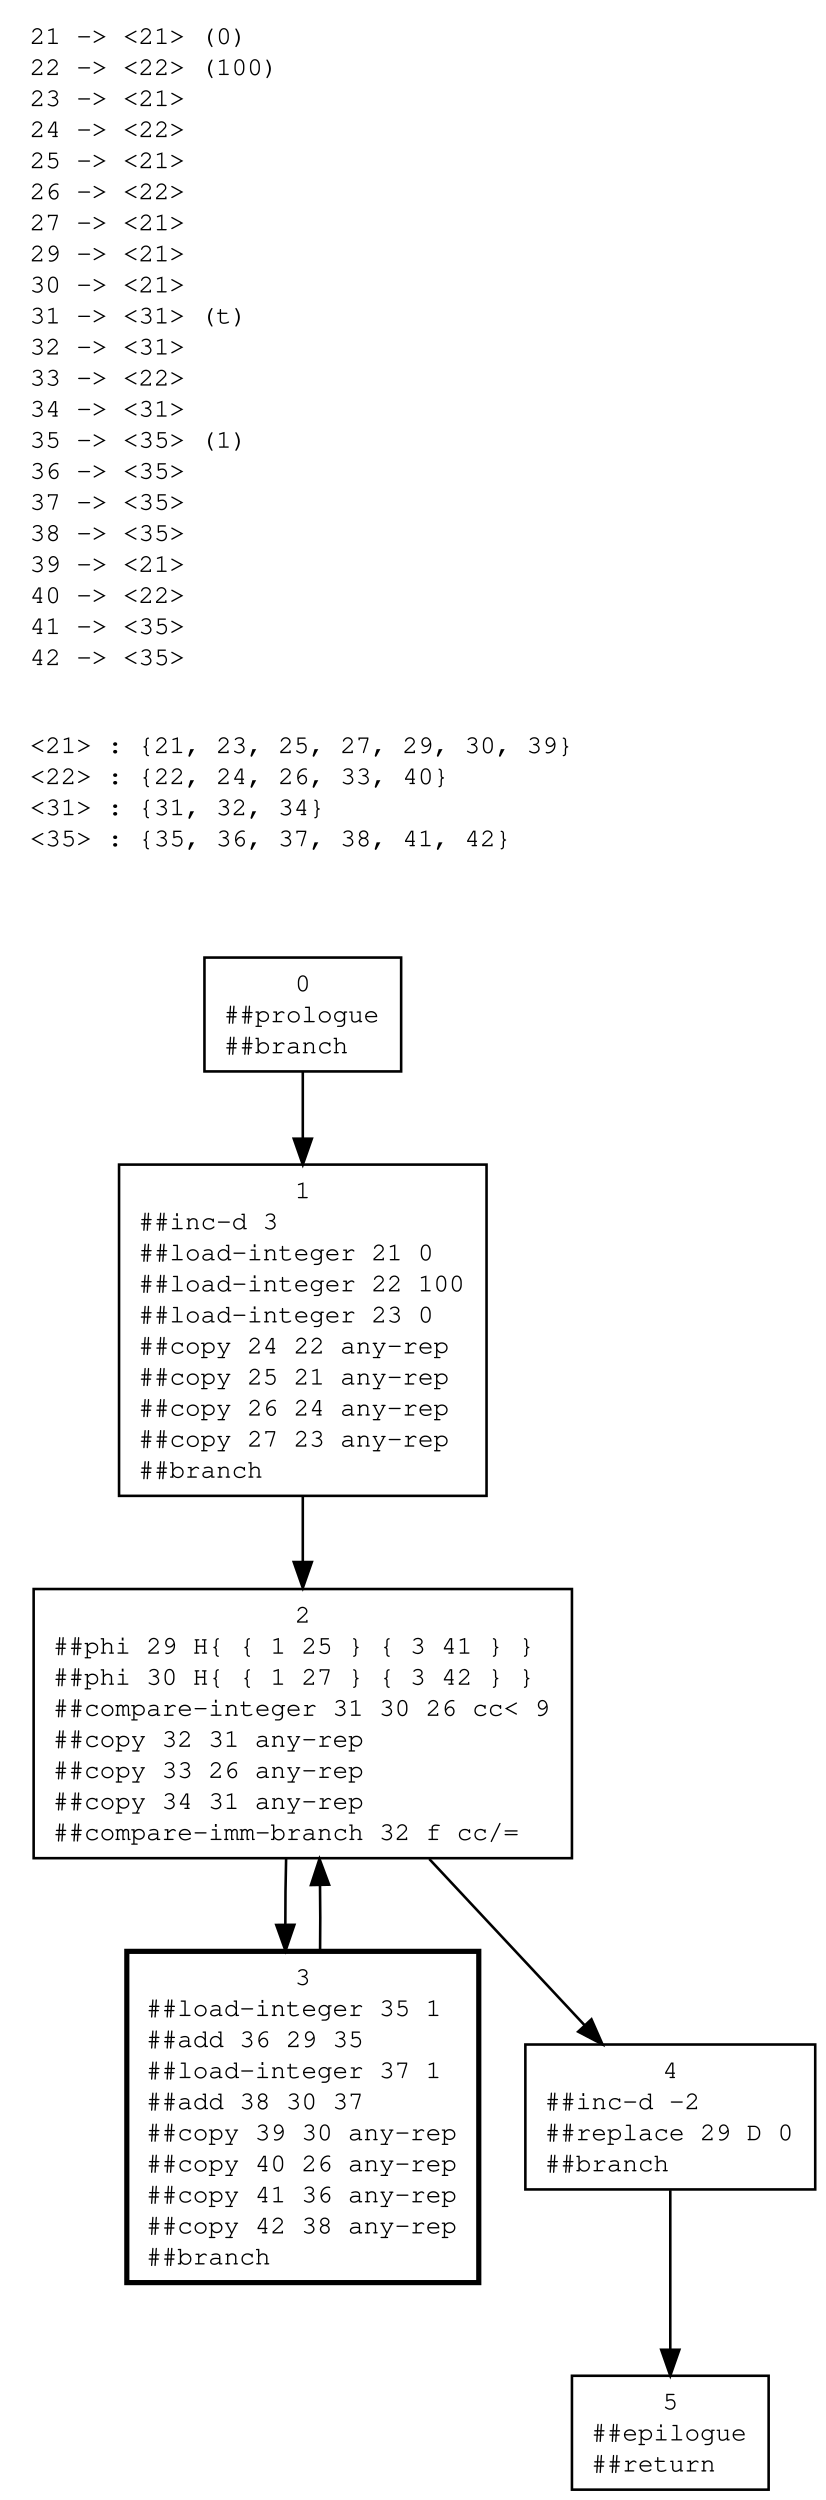
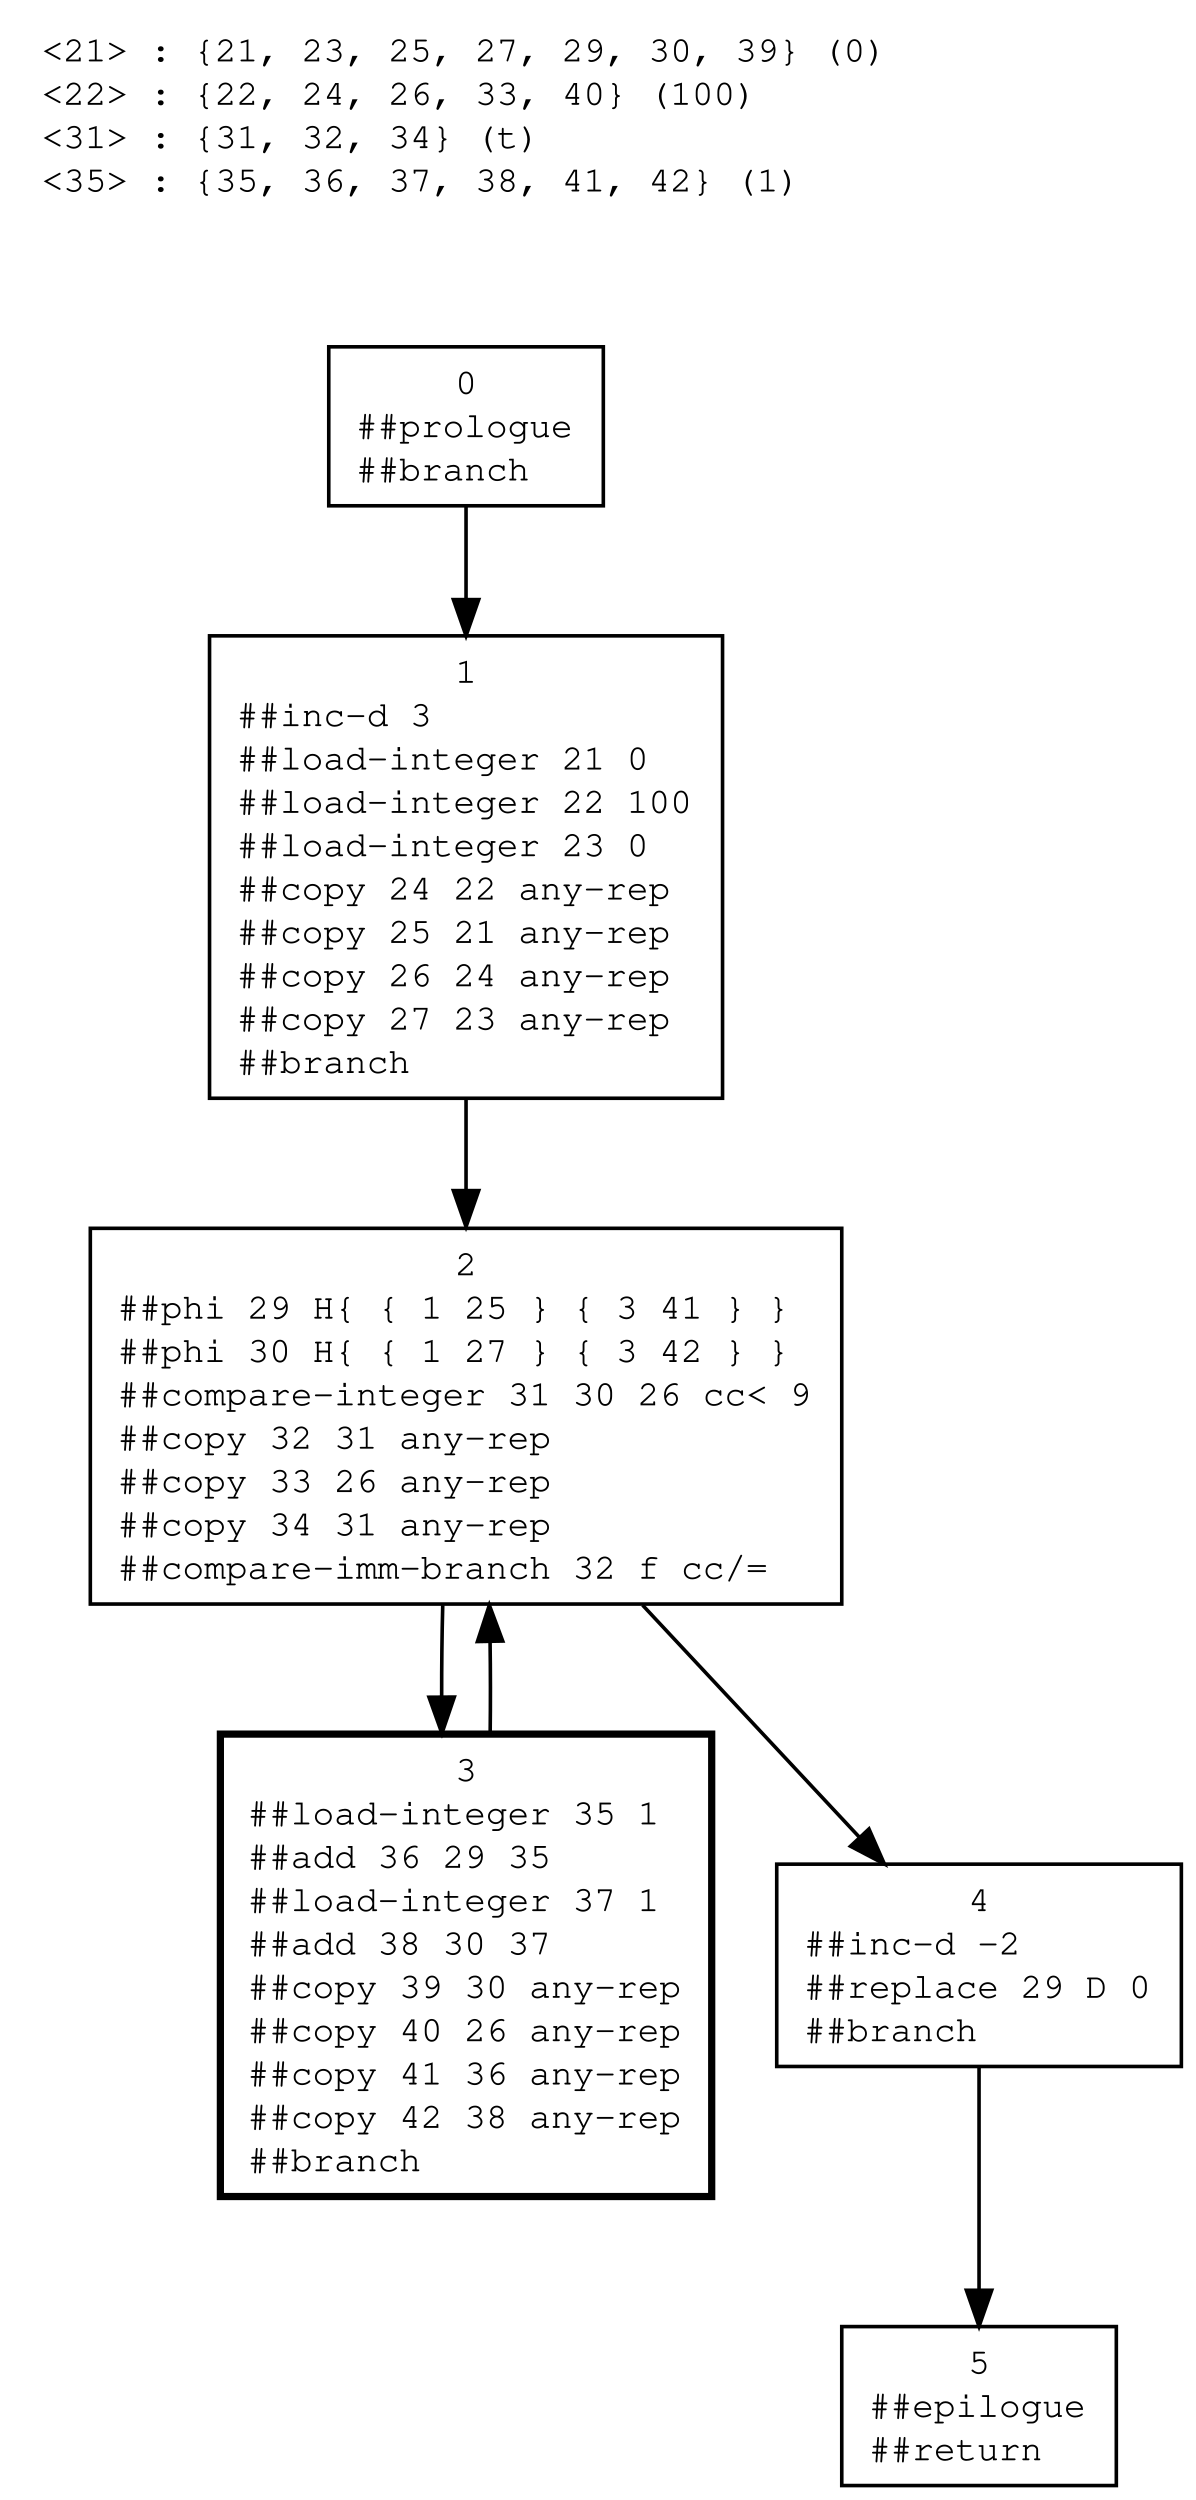
- <svg xmlns="http://www.w3.org/2000/svg" width="319pt" height="966pt" viewBox="0.00 0.00 319.00 966.00">
-   <g id="graph1" class="graph" transform="scale(1 1) rotate(0) translate(4 962)">
-     <polygon fill="white" stroke="white" points="-4,5 -4,-962 316,-962 316,5 -4,5" />
+ <svg xmlns="http://www.w3.org/2000/svg" width="331pt" height="692pt" viewBox="0.00 0.00 331.00 692.00">
+   <g id="graph1" class="graph" transform="scale(1 1) rotate(0) translate(4 688)">
+     <polygon fill="white" stroke="white" points="-4,5 -4,-688 328,-688 328,5 -4,5" />
    <g id="node1" class="node">
-       <polygon fill="none" stroke="black" points="151,-592 75,-592 75,-548 151,-548 151,-592" />
-       <text text-anchor="middle" x="113" y="-579" font-family="Courier,monospace" font-size="10.00">0</text>
-       <text text-anchor="start" x="82.5" y="-567" font-family="Courier,monospace" font-size="10.00">##prologue</text>
-       <text text-anchor="start" x="82.5" y="-555" font-family="Courier,monospace" font-size="10.00">##branch</text>
+       <polygon fill="none" stroke="black" points="163,-592 87,-592 87,-548 163,-548 163,-592" />
+       <text text-anchor="middle" x="125" y="-579" font-family="Courier,monospace" font-size="10.00">0</text>
+       <text text-anchor="start" x="94.5" y="-567" font-family="Courier,monospace" font-size="10.00">##prologue</text>
+       <text text-anchor="start" x="94.5" y="-555" font-family="Courier,monospace" font-size="10.00">##branch</text>
    </g>
    <g id="node2" class="node">
-       <polygon fill="none" stroke="black" points="184,-512 42,-512 42,-384 184,-384 184,-512" />
-       <text text-anchor="middle" x="113" y="-499" font-family="Courier,monospace" font-size="10.00">1</text>
-       <text text-anchor="start" x="49.5" y="-487" font-family="Courier,monospace" font-size="10.00">##inc-d 3</text>
-       <text text-anchor="start" x="49.5" y="-475" font-family="Courier,monospace" font-size="10.00">##load-integer 21 0</text>
-       <text text-anchor="start" x="49.5" y="-463" font-family="Courier,monospace" font-size="10.00">##load-integer 22 100</text>
-       <text text-anchor="start" x="49.5" y="-451" font-family="Courier,monospace" font-size="10.00">##load-integer 23 0</text>
-       <text text-anchor="start" x="49.5" y="-439" font-family="Courier,monospace" font-size="10.00">##copy 24 22 any-rep</text>
-       <text text-anchor="start" x="49.5" y="-427" font-family="Courier,monospace" font-size="10.00">##copy 25 21 any-rep</text>
-       <text text-anchor="start" x="49.5" y="-415" font-family="Courier,monospace" font-size="10.00">##copy 26 24 any-rep</text>
-       <text text-anchor="start" x="49.5" y="-403" font-family="Courier,monospace" font-size="10.00">##copy 27 23 any-rep</text>
-       <text text-anchor="start" x="49.5" y="-391" font-family="Courier,monospace" font-size="10.00">##branch</text>
+       <polygon fill="none" stroke="black" points="196,-512 54,-512 54,-384 196,-384 196,-512" />
+       <text text-anchor="middle" x="125" y="-499" font-family="Courier,monospace" font-size="10.00">1</text>
+       <text text-anchor="start" x="61.5" y="-487" font-family="Courier,monospace" font-size="10.00">##inc-d 3</text>
+       <text text-anchor="start" x="61.5" y="-475" font-family="Courier,monospace" font-size="10.00">##load-integer 21 0</text>
+       <text text-anchor="start" x="61.5" y="-463" font-family="Courier,monospace" font-size="10.00">##load-integer 22 100</text>
+       <text text-anchor="start" x="61.5" y="-451" font-family="Courier,monospace" font-size="10.00">##load-integer 23 0</text>
+       <text text-anchor="start" x="61.5" y="-439" font-family="Courier,monospace" font-size="10.00">##copy 24 22 any-rep</text>
+       <text text-anchor="start" x="61.5" y="-427" font-family="Courier,monospace" font-size="10.00">##copy 25 21 any-rep</text>
+       <text text-anchor="start" x="61.5" y="-415" font-family="Courier,monospace" font-size="10.00">##copy 26 24 any-rep</text>
+       <text text-anchor="start" x="61.5" y="-403" font-family="Courier,monospace" font-size="10.00">##copy 27 23 any-rep</text>
+       <text text-anchor="start" x="61.5" y="-391" font-family="Courier,monospace" font-size="10.00">##branch</text>
    </g>
    <g id="edge1" class="edge">
-       <path fill="none" stroke="black" d="M113,-547.907C113,-540.393 113,-531.528 113,-522.232" />
-       <polygon fill="black" stroke="black" points="116.5,-522.02 113,-512.02 109.5,-522.02 116.5,-522.02" />
+       <path fill="none" stroke="black" d="M125,-547.907C125,-540.393 125,-531.528 125,-522.232" />
+       <polygon fill="black" stroke="black" points="128.5,-522.02 125,-512.02 121.5,-522.02 128.5,-522.02" />
    </g>
    <g id="node3" class="node">
-       <polygon fill="none" stroke="black" points="217,-348 9,-348 9,-244 217,-244 217,-348" />
-       <text text-anchor="middle" x="113" y="-335" font-family="Courier,monospace" font-size="10.00">2</text>
-       <text text-anchor="start" x="16.5" y="-323" font-family="Courier,monospace" font-size="10.00">##phi 29 H{ { 1 25 } { 3 41 } }</text>
-       <text text-anchor="start" x="16.5" y="-311" font-family="Courier,monospace" font-size="10.00">##phi 30 H{ { 1 27 } { 3 42 } }</text>
-       <text text-anchor="start" x="16.5" y="-299" font-family="Courier,monospace" font-size="10.00">##compare-integer 31 30 26 cc&lt; 9</text>
-       <text text-anchor="start" x="16.5" y="-287" font-family="Courier,monospace" font-size="10.00">##copy 32 31 any-rep</text>
-       <text text-anchor="start" x="16.5" y="-275" font-family="Courier,monospace" font-size="10.00">##copy 33 26 any-rep</text>
-       <text text-anchor="start" x="16.5" y="-263" font-family="Courier,monospace" font-size="10.00">##copy 34 31 any-rep</text>
-       <text text-anchor="start" x="16.5" y="-251" font-family="Courier,monospace" font-size="10.00">##compare-imm-branch 32 f cc/=</text>
+       <polygon fill="none" stroke="black" points="229,-348 21,-348 21,-244 229,-244 229,-348" />
+       <text text-anchor="middle" x="125" y="-335" font-family="Courier,monospace" font-size="10.00">2</text>
+       <text text-anchor="start" x="28.5" y="-323" font-family="Courier,monospace" font-size="10.00">##phi 29 H{ { 1 25 } { 3 41 } }</text>
+       <text text-anchor="start" x="28.5" y="-311" font-family="Courier,monospace" font-size="10.00">##phi 30 H{ { 1 27 } { 3 42 } }</text>
+       <text text-anchor="start" x="28.5" y="-299" font-family="Courier,monospace" font-size="10.00">##compare-integer 31 30 26 cc&lt; 9</text>
+       <text text-anchor="start" x="28.5" y="-287" font-family="Courier,monospace" font-size="10.00">##copy 32 31 any-rep</text>
+       <text text-anchor="start" x="28.5" y="-275" font-family="Courier,monospace" font-size="10.00">##copy 33 26 any-rep</text>
+       <text text-anchor="start" x="28.5" y="-263" font-family="Courier,monospace" font-size="10.00">##copy 34 31 any-rep</text>
+       <text text-anchor="start" x="28.5" y="-251" font-family="Courier,monospace" font-size="10.00">##compare-imm-branch 32 f cc/=</text>
    </g>
    <g id="edge2" class="edge">
-       <path fill="none" stroke="black" d="M113,-383.979C113,-375.557 113,-366.935 113,-358.538" />
-       <polygon fill="black" stroke="black" points="116.5,-358.438 113,-348.438 109.5,-358.438 116.5,-358.438" />
+       <path fill="none" stroke="black" d="M125,-383.979C125,-375.557 125,-366.935 125,-358.538" />
+       <polygon fill="black" stroke="black" points="128.5,-358.438 125,-348.438 121.5,-358.438 128.5,-358.438" />
    </g>
    <g id="node4" class="node">
-       <polygon fill="none" stroke="black" stroke-width="2" points="181,-208 45,-208 45,-80 181,-80 181,-208" />
-       <text text-anchor="middle" x="113" y="-195" font-family="Courier,monospace" font-size="10.00">3</text>
-       <text text-anchor="start" x="52.5" y="-183" font-family="Courier,monospace" font-size="10.00">##load-integer 35 1</text>
-       <text text-anchor="start" x="52.5" y="-171" font-family="Courier,monospace" font-size="10.00">##add 36 29 35</text>
-       <text text-anchor="start" x="52.5" y="-159" font-family="Courier,monospace" font-size="10.00">##load-integer 37 1</text>
-       <text text-anchor="start" x="52.5" y="-147" font-family="Courier,monospace" font-size="10.00">##add 38 30 37</text>
-       <text text-anchor="start" x="52.5" y="-135" font-family="Courier,monospace" font-size="10.00">##copy 39 30 any-rep</text>
-       <text text-anchor="start" x="52.5" y="-123" font-family="Courier,monospace" font-size="10.00">##copy 40 26 any-rep</text>
-       <text text-anchor="start" x="52.5" y="-111" font-family="Courier,monospace" font-size="10.00">##copy 41 36 any-rep</text>
-       <text text-anchor="start" x="52.5" y="-99" font-family="Courier,monospace" font-size="10.00">##copy 42 38 any-rep</text>
-       <text text-anchor="start" x="52.5" y="-87" font-family="Courier,monospace" font-size="10.00">##branch</text>
+       <polygon fill="none" stroke="black" stroke-width="2" points="193,-208 57,-208 57,-80 193,-80 193,-208" />
+       <text text-anchor="middle" x="125" y="-195" font-family="Courier,monospace" font-size="10.00">3</text>
+       <text text-anchor="start" x="64.5" y="-183" font-family="Courier,monospace" font-size="10.00">##load-integer 35 1</text>
+       <text text-anchor="start" x="64.5" y="-171" font-family="Courier,monospace" font-size="10.00">##add 36 29 35</text>
+       <text text-anchor="start" x="64.5" y="-159" font-family="Courier,monospace" font-size="10.00">##load-integer 37 1</text>
+       <text text-anchor="start" x="64.5" y="-147" font-family="Courier,monospace" font-size="10.00">##add 38 30 37</text>
+       <text text-anchor="start" x="64.5" y="-135" font-family="Courier,monospace" font-size="10.00">##copy 39 30 any-rep</text>
+       <text text-anchor="start" x="64.5" y="-123" font-family="Courier,monospace" font-size="10.00">##copy 40 26 any-rep</text>
+       <text text-anchor="start" x="64.5" y="-111" font-family="Courier,monospace" font-size="10.00">##copy 41 36 any-rep</text>
+       <text text-anchor="start" x="64.5" y="-99" font-family="Courier,monospace" font-size="10.00">##copy 42 38 any-rep</text>
+       <text text-anchor="start" x="64.5" y="-87" font-family="Courier,monospace" font-size="10.00">##branch</text>
    </g>
    <g id="edge3" class="edge">
-       <path fill="none" stroke="black" d="M106.55,-243.69C106.336,-235.481 106.236,-226.862 106.252,-218.273" />
-       <polygon fill="black" stroke="black" points="109.752,-218.254 106.322,-208.229 102.752,-218.204 109.752,-218.254" />
+       <path fill="none" stroke="black" d="M118.55,-243.69C118.336,-235.481 118.236,-226.862 118.252,-218.273" />
+       <polygon fill="black" stroke="black" points="121.752,-218.254 118.322,-208.229 114.752,-218.204 121.752,-218.254" />
    </g>
    <g id="node5" class="node">
-       <polygon fill="none" stroke="black" points="311,-172 199,-172 199,-116 311,-116 311,-172" />
-       <text text-anchor="middle" x="255" y="-159" font-family="Courier,monospace" font-size="10.00">4</text>
-       <text text-anchor="start" x="206.5" y="-147" font-family="Courier,monospace" font-size="10.00">##inc-d -2</text>
-       <text text-anchor="start" x="206.5" y="-135" font-family="Courier,monospace" font-size="10.00">##replace 29 D 0</text>
-       <text text-anchor="start" x="206.5" y="-123" font-family="Courier,monospace" font-size="10.00">##branch</text>
+       <polygon fill="none" stroke="black" points="323,-172 211,-172 211,-116 323,-116 323,-172" />
+       <text text-anchor="middle" x="267" y="-159" font-family="Courier,monospace" font-size="10.00">4</text>
+       <text text-anchor="start" x="218.5" y="-147" font-family="Courier,monospace" font-size="10.00">##inc-d -2</text>
+       <text text-anchor="start" x="218.5" y="-135" font-family="Courier,monospace" font-size="10.00">##replace 29 D 0</text>
+       <text text-anchor="start" x="218.5" y="-123" font-family="Courier,monospace" font-size="10.00">##branch</text>
    </g>
    <g id="edge4" class="edge">
-       <path fill="none" stroke="black" d="M161.868,-243.69C181.699,-222.463 204.089,-198.496 221.945,-179.382" />
-       <polygon fill="black" stroke="black" points="224.531,-181.742 228.8,-172.045 219.416,-176.963 224.531,-181.742" />
+       <path fill="none" stroke="black" d="M173.868,-243.69C193.699,-222.463 216.089,-198.496 233.945,-179.382" />
+       <polygon fill="black" stroke="black" points="236.531,-181.742 240.8,-172.045 231.416,-176.963 236.531,-181.742" />
    </g>
    <g id="edge5" class="edge">
-       <path fill="none" stroke="black" d="M119.678,-208.229C119.782,-216.636 119.774,-225.24 119.653,-233.615" />
-       <polygon fill="black" stroke="black" points="116.152,-233.622 119.45,-243.69 123.151,-233.763 116.152,-233.622" />
+       <path fill="none" stroke="black" d="M131.678,-208.229C131.782,-216.636 131.774,-225.24 131.653,-233.615" />
+       <polygon fill="black" stroke="black" points="128.152,-233.622 131.45,-243.69 135.151,-233.763 128.152,-233.622" />
    </g>
    <g id="node6" class="node">
-       <polygon fill="none" stroke="black" points="293,-44 217,-44 217,-1.42109e-14 293,-0 293,-44" />
-       <text text-anchor="middle" x="255" y="-31" font-family="Courier,monospace" font-size="10.00">5</text>
-       <text text-anchor="start" x="224.5" y="-19" font-family="Courier,monospace" font-size="10.00">##epilogue</text>
-       <text text-anchor="start" x="224.5" y="-7" font-family="Courier,monospace" font-size="10.00">##return</text>
+       <polygon fill="none" stroke="black" points="305,-44 229,-44 229,-1.42109e-14 305,-0 305,-44" />
+       <text text-anchor="middle" x="267" y="-31" font-family="Courier,monospace" font-size="10.00">5</text>
+       <text text-anchor="start" x="236.5" y="-19" font-family="Courier,monospace" font-size="10.00">##epilogue</text>
+       <text text-anchor="start" x="236.5" y="-7" font-family="Courier,monospace" font-size="10.00">##return</text>
    </g>
    <g id="edge6" class="edge">
-       <path fill="none" stroke="black" d="M255,-115.704C255,-97.293 255,-73.237 255,-54.11" />
-       <polygon fill="black" stroke="black" points="258.5,-54.058 255,-44.058 251.5,-54.058 258.5,-54.058" />
+       <path fill="none" stroke="black" d="M267,-115.704C267,-97.293 267,-73.237 267,-54.11" />
+       <polygon fill="black" stroke="black" points="270.5,-54.058 267,-44.058 263.5,-54.058 270.5,-54.058" />
    </g>
    <g id="node7" class="node">
-       <text text-anchor="start" x="7.5" y="-945" font-family="Courier,monospace" font-size="10.00">21 -&gt; &lt;21&gt; (0)</text>
-       <text text-anchor="start" x="7.5" y="-933" font-family="Courier,monospace" font-size="10.00">22 -&gt; &lt;22&gt; (100)</text>
-       <text text-anchor="start" x="7.5" y="-921" font-family="Courier,monospace" font-size="10.00">23 -&gt; &lt;21&gt;</text>
-       <text text-anchor="start" x="7.5" y="-909" font-family="Courier,monospace" font-size="10.00">24 -&gt; &lt;22&gt;</text>
-       <text text-anchor="start" x="7.5" y="-897" font-family="Courier,monospace" font-size="10.00">25 -&gt; &lt;21&gt;</text>
-       <text text-anchor="start" x="7.5" y="-885" font-family="Courier,monospace" font-size="10.00">26 -&gt; &lt;22&gt;</text>
-       <text text-anchor="start" x="7.5" y="-873" font-family="Courier,monospace" font-size="10.00">27 -&gt; &lt;21&gt;</text>
-       <text text-anchor="start" x="7.5" y="-861" font-family="Courier,monospace" font-size="10.00">29 -&gt; &lt;21&gt;</text>
-       <text text-anchor="start" x="7.5" y="-849" font-family="Courier,monospace" font-size="10.00">30 -&gt; &lt;21&gt;</text>
-       <text text-anchor="start" x="7.5" y="-837" font-family="Courier,monospace" font-size="10.00">31 -&gt; &lt;31&gt; (t)</text>
-       <text text-anchor="start" x="7.5" y="-825" font-family="Courier,monospace" font-size="10.00">32 -&gt; &lt;31&gt;</text>
-       <text text-anchor="start" x="7.5" y="-813" font-family="Courier,monospace" font-size="10.00">33 -&gt; &lt;22&gt;</text>
-       <text text-anchor="start" x="7.5" y="-801" font-family="Courier,monospace" font-size="10.00">34 -&gt; &lt;31&gt;</text>
-       <text text-anchor="start" x="7.5" y="-789" font-family="Courier,monospace" font-size="10.00">35 -&gt; &lt;35&gt; (1)</text>
-       <text text-anchor="start" x="7.5" y="-777" font-family="Courier,monospace" font-size="10.00">36 -&gt; &lt;35&gt;</text>
-       <text text-anchor="start" x="7.5" y="-765" font-family="Courier,monospace" font-size="10.00">37 -&gt; &lt;35&gt;</text>
-       <text text-anchor="start" x="7.5" y="-753" font-family="Courier,monospace" font-size="10.00">38 -&gt; &lt;35&gt;</text>
-       <text text-anchor="start" x="7.5" y="-741" font-family="Courier,monospace" font-size="10.00">39 -&gt; &lt;21&gt;</text>
-       <text text-anchor="start" x="7.5" y="-729" font-family="Courier,monospace" font-size="10.00">40 -&gt; &lt;22&gt;</text>
-       <text text-anchor="start" x="7.5" y="-717" font-family="Courier,monospace" font-size="10.00">41 -&gt; &lt;35&gt;</text>
-       <text text-anchor="start" x="7.5" y="-705" font-family="Courier,monospace" font-size="10.00">42 -&gt; &lt;35&gt;</text>
-       <text text-anchor="start" x="7.5" y="-671" font-family="Courier,monospace" font-size="10.00">&lt;21&gt; : {21, 23, 25, 27, 29, 30, 39}</text>
-       <text text-anchor="start" x="7.5" y="-659" font-family="Courier,monospace" font-size="10.00">&lt;22&gt; : {22, 24, 26, 33, 40}</text>
-       <text text-anchor="start" x="7.5" y="-647" font-family="Courier,monospace" font-size="10.00">&lt;31&gt; : {31, 32, 34}</text>
-       <text text-anchor="start" x="7.5" y="-635" font-family="Courier,monospace" font-size="10.00">&lt;35&gt; : {35, 36, 37, 38, 41, 42}</text>
+       <text text-anchor="start" x="7.5" y="-671" font-family="Courier,monospace" font-size="10.00">&lt;21&gt; : {21, 23, 25, 27, 29, 30, 39} (0)</text>
+       <text text-anchor="start" x="7.5" y="-659" font-family="Courier,monospace" font-size="10.00">&lt;22&gt; : {22, 24, 26, 33, 40} (100)</text>
+       <text text-anchor="start" x="7.5" y="-647" font-family="Courier,monospace" font-size="10.00">&lt;31&gt; : {31, 32, 34} (t)</text>
+       <text text-anchor="start" x="7.5" y="-635" font-family="Courier,monospace" font-size="10.00">&lt;35&gt; : {35, 36, 37, 38, 41, 42} (1)</text>
    </g>
  </g>
</svg>
